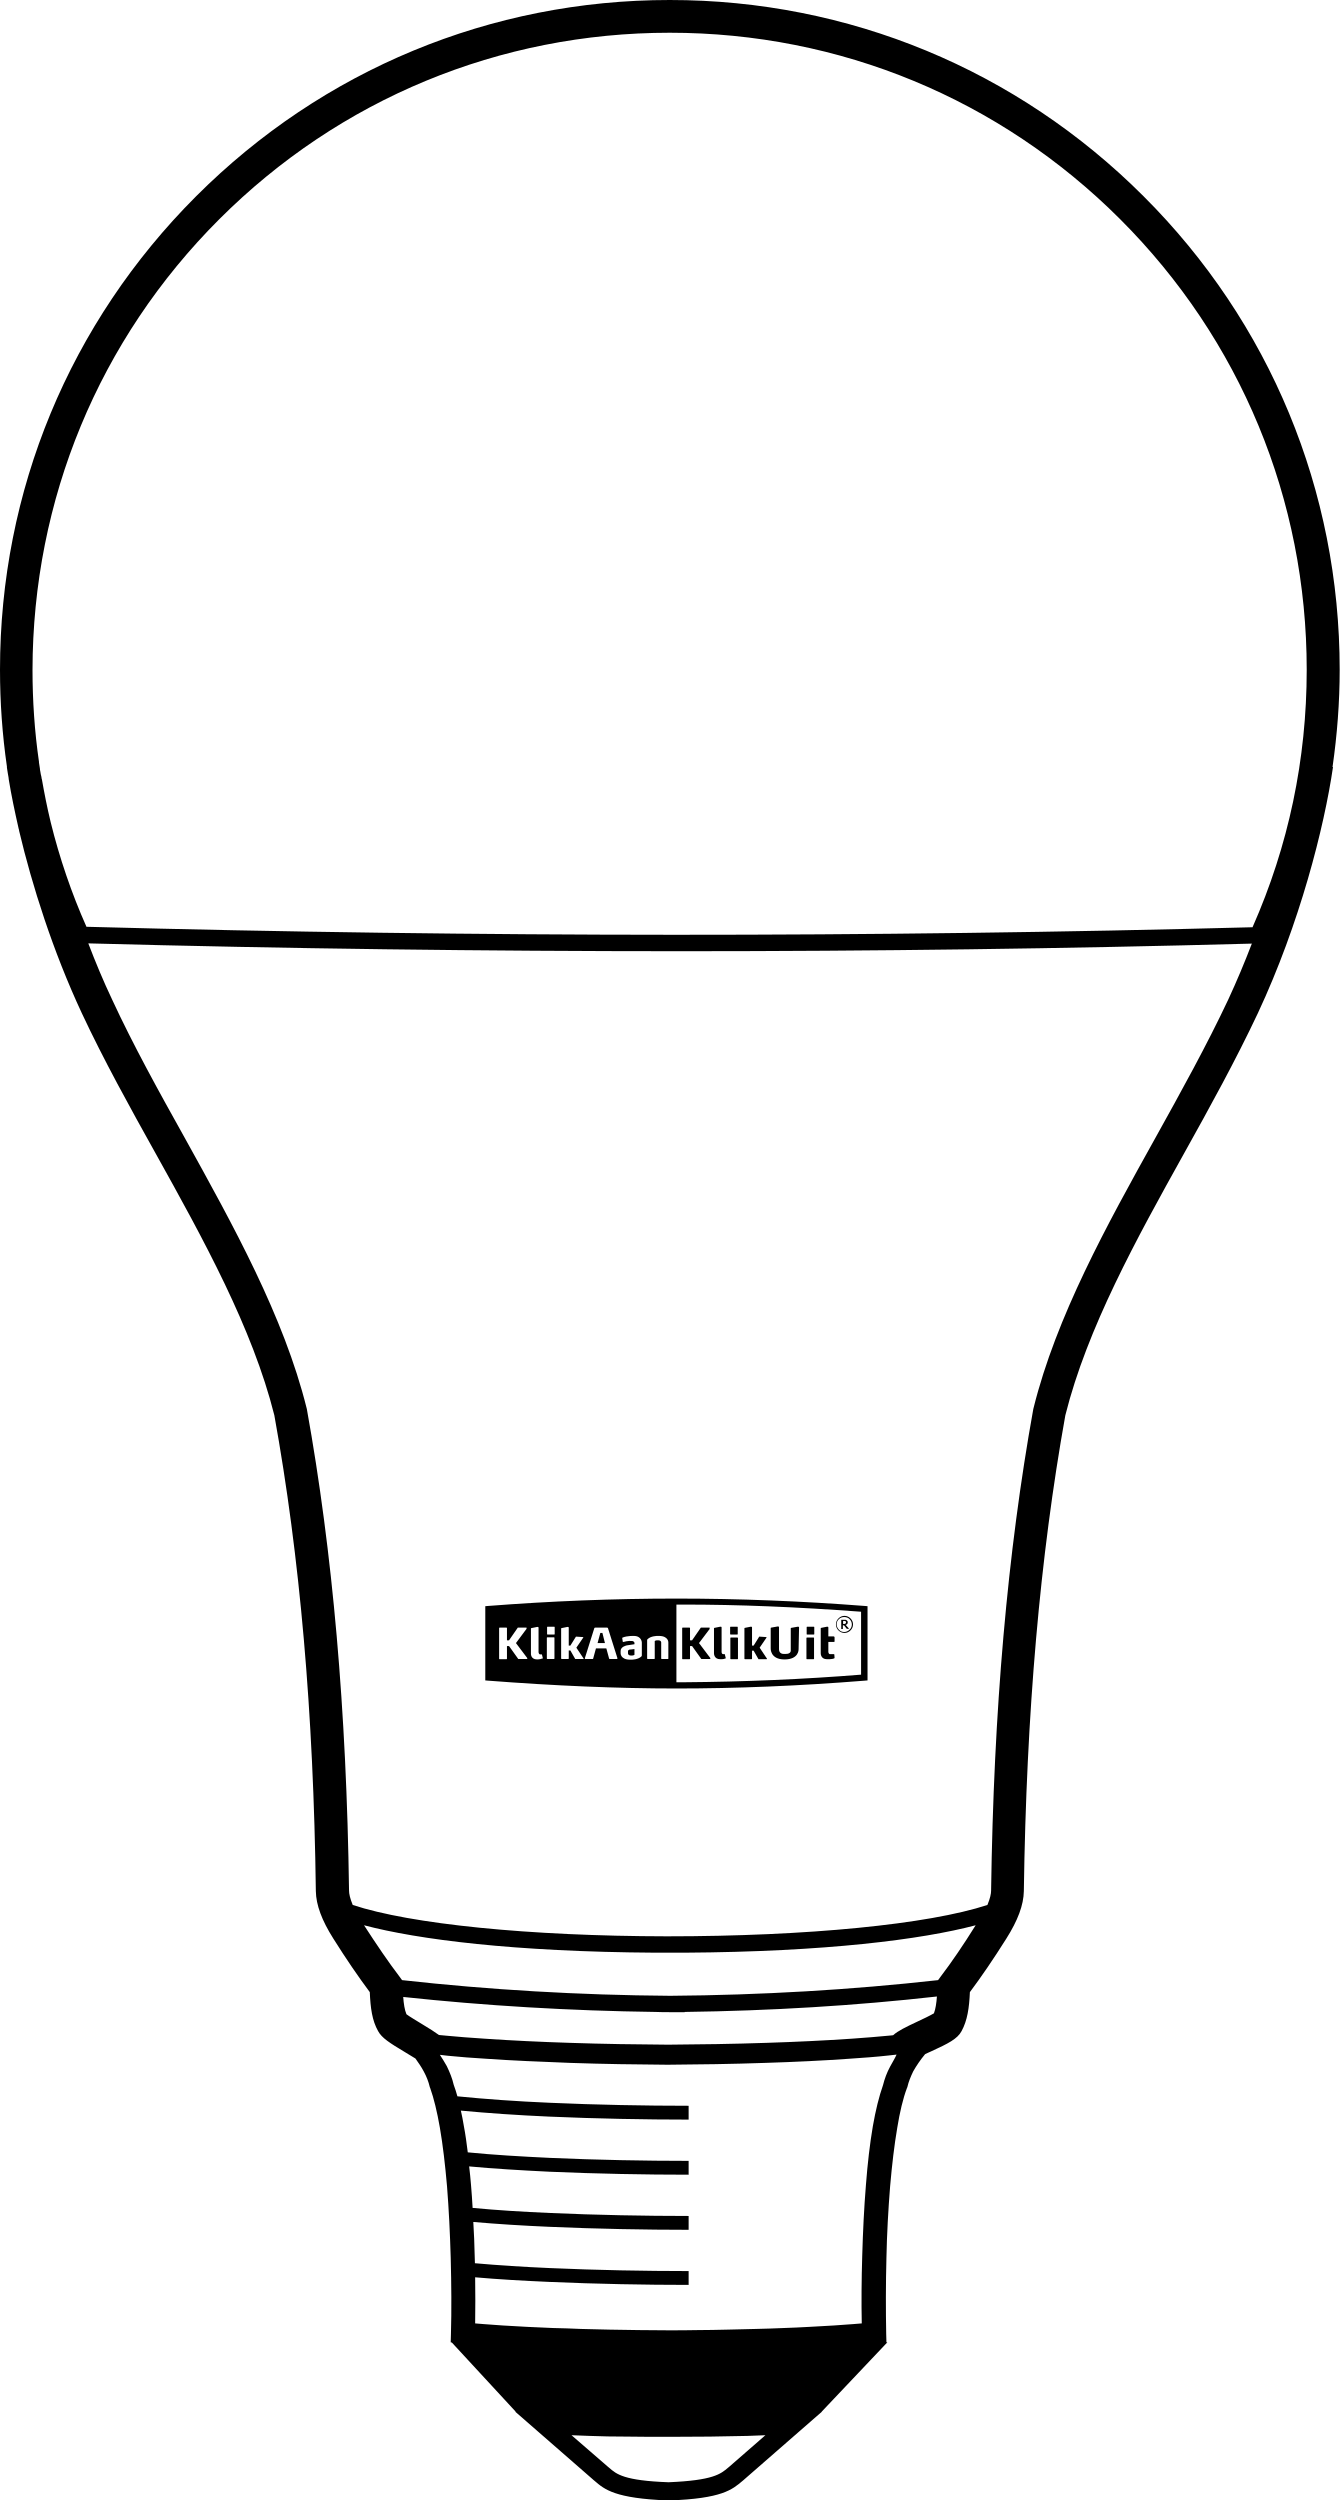
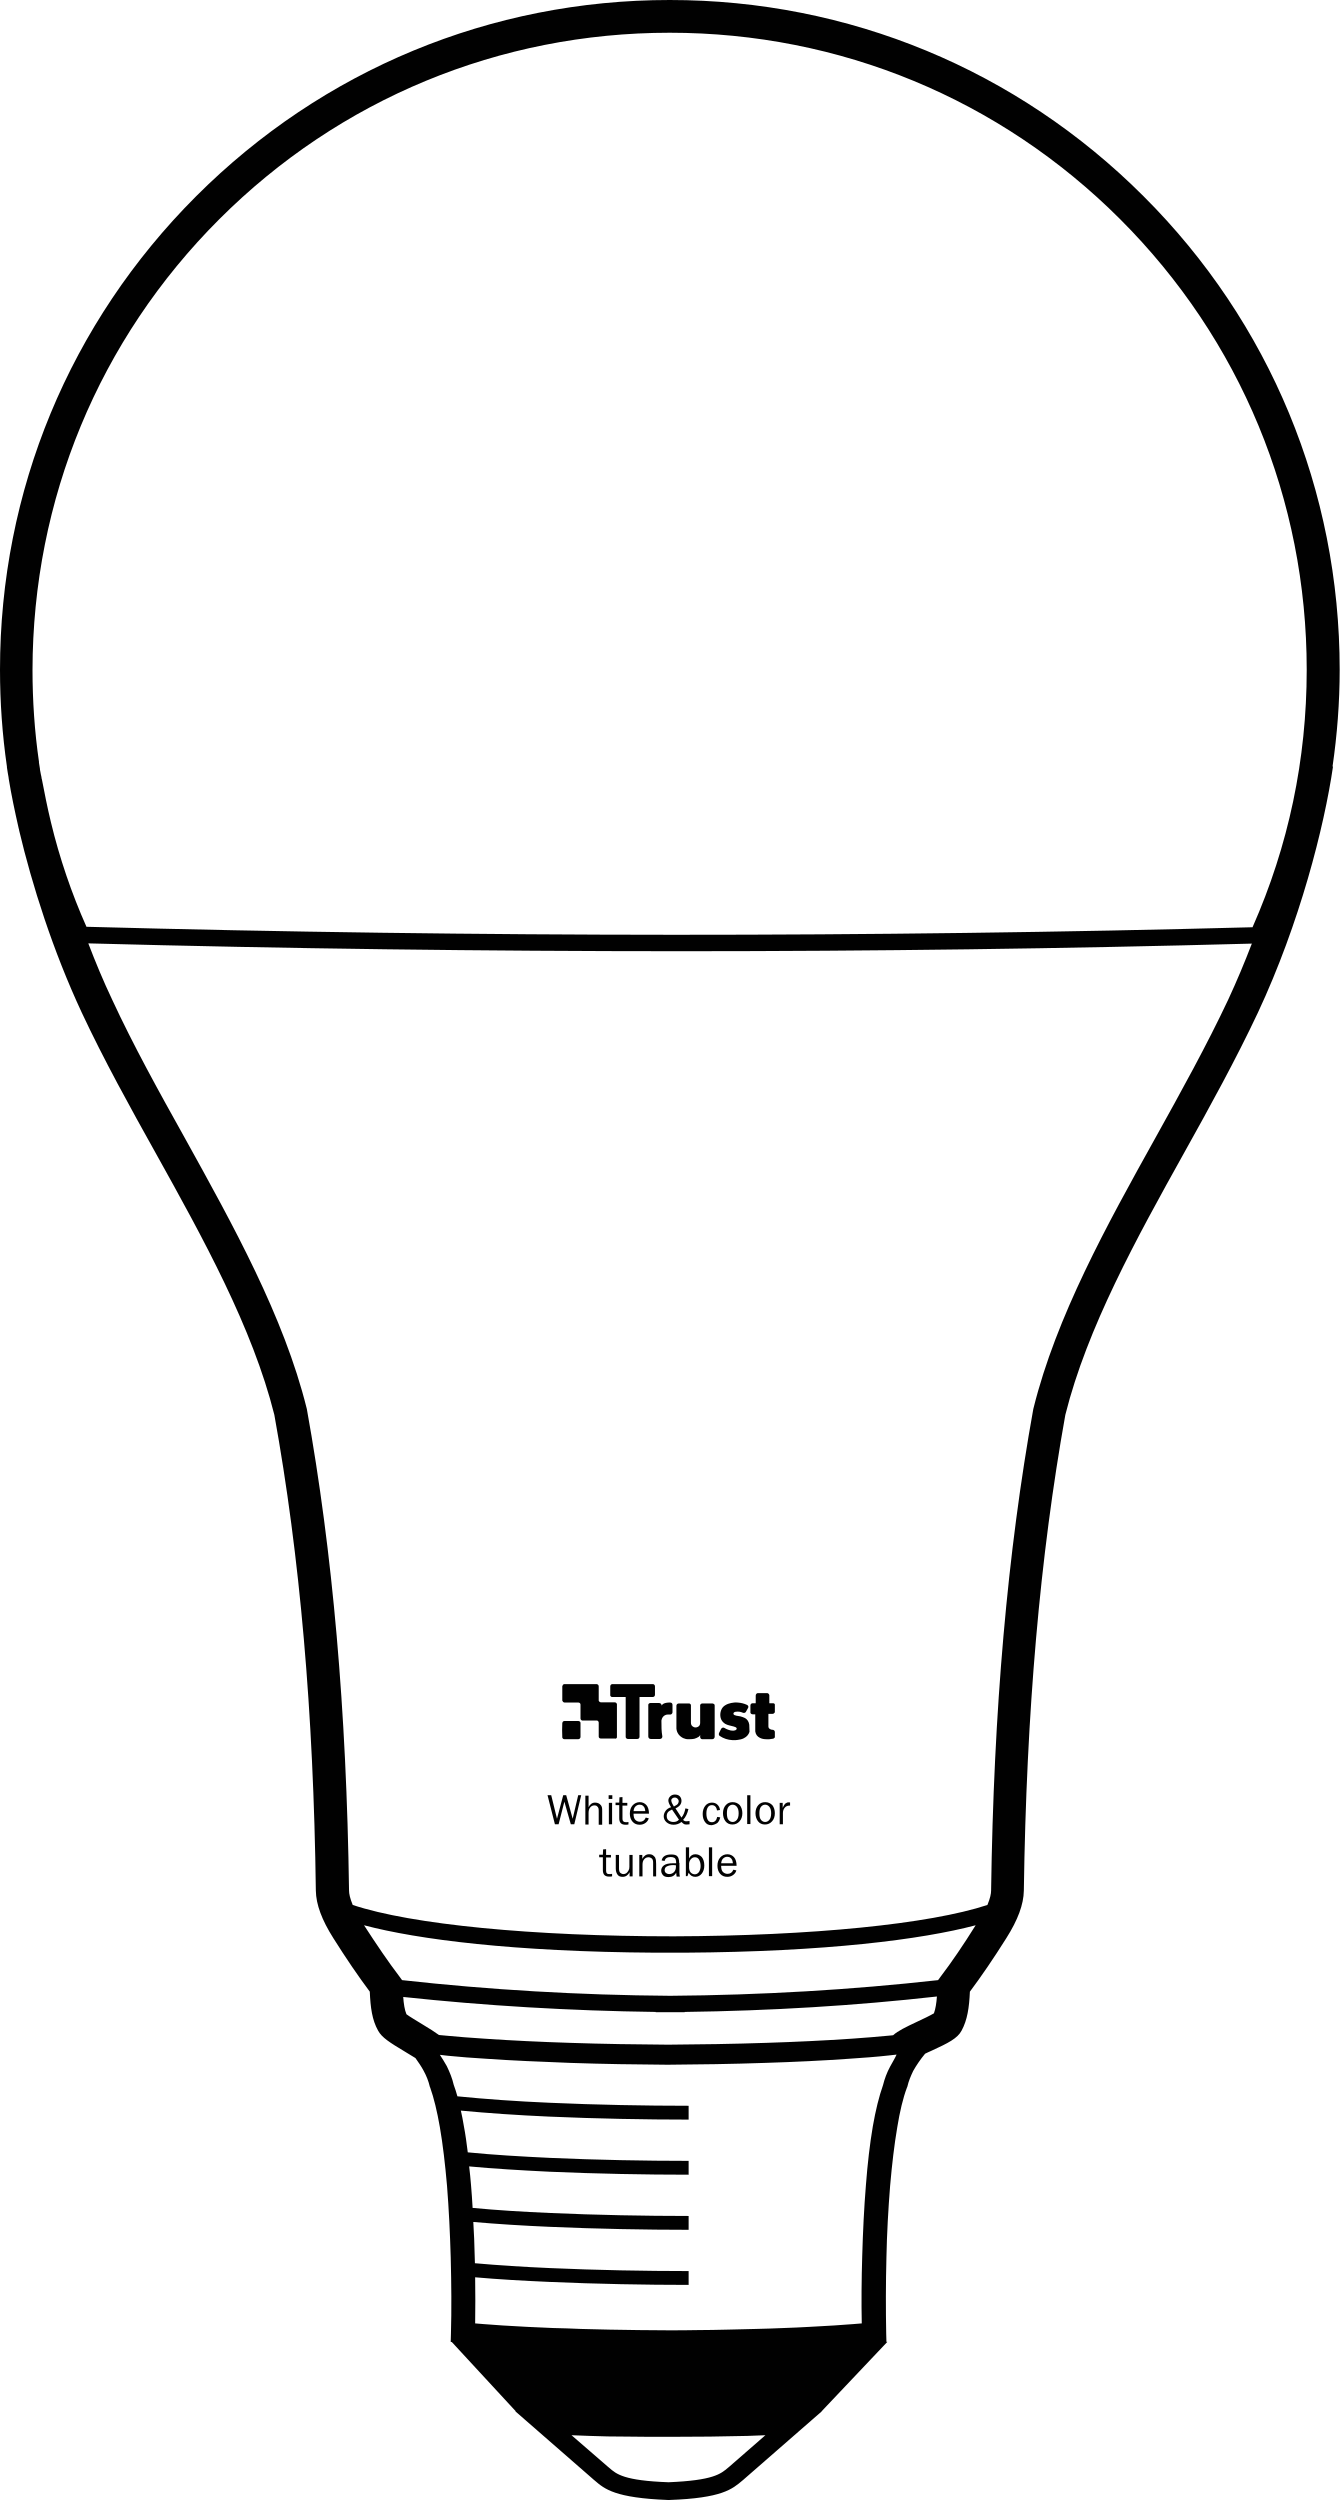
<svg xmlns="http://www.w3.org/2000/svg" version="1.1" id="Layer_1" x="0px" y="0px" viewBox="0 0 581.1 1084.4" style="enable-background:new 0 0 581.1 1084.4;" xml:space="preserve">
+   <style type="text/css">
+ 	.st0{fill:#010101;}
+ </style>
  <g>
-     <polygon points="260.4,708.3 259.2,712.7 262.4,712.7 261.3,708.3  " />
-     <path d="M272.4,716.2v1c0,0,0,0.9,1.3,0.9c0,0,1,0.1,1.5-0.3v-2.5l-1.7,0.2C273.4,715.4,272.4,715.6,272.4,716.2z" />
-     <path d="M293.4,693.4c-27.2,0-54.7,1.1-81.7,3.2l-1.2,0.1v32.2l1.2,0.1c28.5,2.2,56,3.4,81.7,3.4c25.7,0,53.2-1.1,81.7-3.4l1.2-0.1   v-32.2l-1.2-0.1C348,694.5,320.5,693.4,293.4,693.4z M228.7,719.6L228.7,719.6h-3.9l-4-5.6h-0.9v5.5c0,0.1-0.1,0.2-0.2,0.2h-3   c-0.1,0-0.2-0.1-0.2-0.2v-13.3c0-0.1,0.1-0.2,0.2-0.2h3c0.1,0,0.2,0.1,0.2,0.2v5.3h0.9l3.8-5.5h3.8v0.5l-4.6,6.2l4.9,6.5V719.6z    M235.2,719.4c-0.9,0.4-2.2,0.4-2.2,0.4c-2.9,0-2.7-2.6-2.7-2.6v-10.8c0-0.1,0.1-0.2,0.2-0.2l0,0l2.5-0.5h0.2   c0.4,0,0.4,0.2,0.4,0.4v10.6c0,0,0.1,0.9,0.7,0.9h0.5c0.2,0,0.3,0,0.3,0.2l0.4,1.6C235.4,719.3,235.4,719.4,235.2,719.4z    M237.3,705.8c0-0.1,0.1-0.2,0.2-0.2h2.9c0.1,0,0.2,0.1,0.2,0.2v3c0,0.1-0.1,0.2-0.2,0.2h-2.9c-0.1,0-0.2-0.1-0.2-0.2V705.8z    M240.5,719.4c0,0.1-0.1,0.2-0.2,0.2h-2.9c-0.1,0-0.2-0.1-0.2-0.2v-9c0-0.1,0.1-0.2,0.2-0.2h2.9c0.1,0,0.2,0.1,0.2,0.2V719.4z    M253,719.6h-3.5l-2.1-3.7h-0.7v3.5c0,0.1-0.1,0.2-0.2,0.2h-2.9c0,0-0.2-0.1-0.2-0.2V717v-10.6c0-0.1,0.1-0.2,0.2-0.2l0,0l2.5-0.5   h0.2c0.4,0,0.4,0.2,0.4,0.4v7.4v0.3h0.7l2.3-3.7c0,0,0.1-0.2,0.2-0.2l3,0.2c0.2,0,0.1,0.2,0.1,0.2l-3,4.4l3.2,4.8   C253.2,719.6,253,719.6,253,719.6z M267.6,719.6h-3.2c0,0-0.1,0-0.2-0.2L263,715h-4.5l-1.2,4.4c0,0.2-0.2,0.2-0.2,0.2h-3.2   c0,0-0.3,0-0.2-0.4l4.1-13c0.2-0.2,0.2-0.2,0.4-0.2h5.1c0.2,0,0.2,0,0.4,0.2l4.1,13C267.9,719.6,267.6,719.6,267.6,719.6z    M278.4,718L278.4,718c0,0.4-0.2,0.5-0.2,0.5c-1.4,1.4-4.2,1.4-4.2,1.4h-0.7c-4.2,0-4.1-2.8-4.1-2.8v-1c0-1.9,2.7-2.4,2.7-2.4   l3.3-0.5v-0.5c0-0.8-1-0.9-1-0.9c-1.8-0.2-3.7,0.4-3.7,0.4c-0.5,0.1-0.4-0.3-0.4-0.3l-0.2-1.3c0-0.3,0.2-0.3,0.2-0.3   c1.9-0.8,4.8-0.7,4.8-0.7c3.5,0,3.5,2.9,3.5,2.9L278.4,718L278.4,718z M289.8,719.6L289.8,719.6H287c-0.1,0-0.2-0.1-0.2-0.2v-7   c0,0,0-0.9-1.3-0.9c0,0-1-0.1-1.5,0.3v7.1v0.5c0,0.1-0.1,0.2-0.2,0.2h-2.9c-0.1,0-0.2-0.1-0.2-0.2v-1.3v-6.6c0-0.4,0.2-0.5,0.2-0.5   c1.4-1.4,4.2-1.4,4.2-1.4h0.7c4.2,0,4.1,2.8,4.1,2.8v5.9v1.1C289.9,719.6,289.8,719.6,289.8,719.6z M293.4,729.7V696h3.2   c23.5,0,48.7,1,76.9,3.1v27.3c-24.8,2-50.7,3.1-76.9,3.3L293.4,729.7L293.4,729.7z" />
-     <path d="M332.5,710.3c0,0,0-0.1-0.1-0.2l-3-0.2c-0.2,0-0.2,0.2-0.2,0.2l-2.3,3.7h-0.7V706c0-0.2,0-0.4-0.4-0.4h-0.2l-2.5,0.5l0,0   c-0.1,0-0.2,0.1-0.2,0.2V717v2.5c0,0.1,0.2,0.2,0.2,0.2h2.9c0.1,0,0.2-0.1,0.2-0.2V716h0.7l2.1,3.7h3.5c0,0,0.2,0,0.2-0.2l-3.2-4.8   L332.5,710.3z" />
-     <path d="M307.8,706.6V706H304l-3.8,5.5h-0.9v-5.3c0-0.1-0.1-0.2-0.2-0.2h-3c-0.1,0-0.2,0.1-0.2,0.2v13.3c0,0.1,0.1,0.2,0.2,0.2h3   c0.1,0,0.2-0.1,0.2-0.2V714h0.9l4,5.6h3.9v-0.4l-4.9-6.5L307.8,706.6z" />
-     <path d="M316.9,709h2.9c0.1,0,0.2-0.1,0.2-0.2v-3c0-0.1-0.1-0.2-0.2-0.2h-2.9c-0.1,0-0.2,0.1-0.2,0.2v3   C316.8,709,316.9,709,316.9,709z" />
-     <path d="M319.8,710.3H317c-0.1,0-0.2,0.1-0.2,0.2v9c0,0.1,0.1,0.2,0.2,0.2h2.9c0.1,0,0.2-0.1,0.2-0.2v-9   C320,710.3,319.9,710.3,319.8,710.3z" />
-     <path d="M314.2,717.5h-0.5c-0.7,0-0.7-0.9-0.7-0.9V706l0,0c0-0.2,0-0.4-0.4-0.4h-0.2l-2.5,0.5l0,0c-0.1,0-0.2,0.1-0.2,0.2v10.8   c0,0-0.1,2.6,2.7,2.6c0,0,1.3,0.1,2.2-0.3c0.2,0,0.2-0.2,0.2-0.2l-0.4-1.6C314.5,717.5,314.3,717.5,314.2,717.5z" />
-     <path d="M367.5,704.4c0.2-0.2,0.2-0.4,0.2-0.7c0-0.2,0-0.4-0.1-0.5s-0.2-0.3-0.4-0.4c-0.2-0.1-0.3-0.2-0.5-0.2s-0.4,0-0.6,0h-1.2v4   h0.7V705h0.5l1.2,1.5h1l-1.5-1.7C367.2,704.7,367.4,704.6,367.5,704.4z M366.5,704.4c-0.1,0-0.2,0-0.4,0h-0.4v-1.3h0.5   c0.1,0,0.2,0,0.3,0c0.1,0,0.2,0,0.2,0.1c0.1,0.1,0.1,0.1,0.2,0.2c0,0.1,0.1,0.2,0.1,0.3s0,0.2-0.1,0.3c0,0.1-0.1,0.2-0.2,0.2   C366.7,704.3,366.6,704.4,366.5,704.4z" />
-     <path d="M368.9,702c-0.7-0.7-1.6-1.1-2.6-1.1s-1.9,0.4-2.6,1.1c-0.7,0.7-1.1,1.6-1.1,2.6s0.4,1.9,1.1,2.6c0.7,0.7,1.6,1.1,2.6,1.1   s1.9-0.4,2.6-1.1c0.7-0.7,1.1-1.6,1.1-2.6S369.6,702.7,368.9,702z M368.5,706.9c-0.6,0.6-1.4,1-2.3,1s-1.7-0.3-2.3-1   c-0.6-0.6-1-1.4-1-2.3c0-0.9,0.3-1.7,1-2.3c0.6-0.6,1.4-0.9,2.3-0.9s1.7,0.3,2.3,0.9c0.6,0.6,1,1.4,1,2.3S369.2,706.3,368.5,706.9z   " />
-     <path d="M350.1,709h2.9c0.1,0,0.2-0.1,0.2-0.2v-3c0-0.1-0.1-0.2-0.2-0.2h-2.9c-0.1,0-0.2,0.1-0.2,0.2v3   C349.9,709,350,709,350.1,709z" />
-     <path d="M352.9,710.3H350c-0.1,0-0.2,0.1-0.2,0.2v9c0,0.1,0.1,0.2,0.2,0.2h2.9c0.1,0,0.2-0.1,0.2-0.2v-9   C353.1,710.3,353,710.3,352.9,710.3z" />
-     <path d="M361.9,717.7c0-0.2-0.2-0.2-0.3-0.2H360c-0.6,0-0.7-0.9-0.7-0.9v-4.4h2.3c0.2,0,0.4,0,0.4-0.2v-1.8c0-0.2-0.2-0.4-0.4-0.4   h-2.3V706c0-0.2,0-0.4-0.4-0.4h-0.2l-2.5,0.5l0,0c-0.1,0-0.2,0.1-0.2,0.2v10.8c0,0-0.1,2.6,2.7,2.6c0,0,2.3,0.1,3.2-0.4h-0.1   c0.2,0,0.2-0.2,0.2-0.2L361.9,717.7L361.9,717.7z" />
-     <path d="M346.6,706c0-0.2,0-0.4-0.4-0.4H346l-2.8,0.5l0,0c-0.1,0-0.2,0.1-0.2,0.2v9.7c0,0,0.1,1.4-2.1,1.4h-1c0,0-2,0.1-2-2v-9.5   c0-0.2,0-0.4-0.4-0.4h-0.2l-2.8,0.5l0,0c-0.1,0-0.2,0.1-0.2,0.2v8.8c0,0-0.3,4.8,6,4.8s6.1-4.4,6.1-4.4L346.6,706L346.6,706z" />
-     <path d="M581.1,290.5c0-77.6-30.2-150.6-85.1-205.4C441.1,30.2,368.1,0,290.5,0S140,30.2,85.1,85.1S0,212.9,0,290.5   c0,14.1,1,28.2,3,42v0.1l0,0c0,0,0,0,0,0.1v0.2c0,0.2,0.1,0.5,0.1,0.7c0.1,0.6,0.2,1.3,0.3,1.9s0.2,1.1,0.3,1.7   c0,0.3,0.1,0.6,0.1,0.9c1.1,6.8,2.6,13.9,4.3,21.4c0.1,0.3,0.2,0.6,0.2,0.9c5.6,23.6,14.6,52.1,27.2,79.1   c9.5,20.3,20.9,40.9,32,60.8c20.7,37.2,42,75.7,51.5,113.6c11.1,61.4,17,128.9,18,206.4c0.1,6,2.6,12.7,7.6,20.6   c5.6,8.9,10.8,16.5,15.8,23.2c0.3,6.9,1,12.3,3.6,16.9c1.6,3,5.1,5.2,11.6,9.1c1.4,0.8,3.2,1.9,4.6,2.8c1.3,1.8,2.6,3.7,3.6,5.6   c1.2,2.2,2.1,4.5,2.6,6.7l0.1,0.3l0.1,0.2c1.6,4.5,3,10.3,4.2,17.2c1.3,7.5,2.3,16.2,3.1,25.4c0.8,10.1,1.3,20.6,1.6,31   c0.3,11.5,0.4,22.9,0.1,33.1l-0.1,3.6l0.5,0.1l27.7,30h-0.2l9.4,8.2l24.3,21.2l0.1,0.1l0.6,0.5c4.4,3.8,8.9,7.6,31.9,8.5h0.4   c23-0.8,27.4-4.7,31.9-8.5l0.6-0.5l0.1-0.1l24.3-21.2l9.4-8.2h-0.1l28.5-30.1c-0.1,0-0.2,0-0.4,0l-0.1-3.6   c-0.2-10.2-0.2-21.6,0.1-33.1c0.2-10.3,0.8-20.9,1.6-31c0.8-9.2,1.8-17.8,3.1-25.4c1.1-6.8,2.5-12.7,4.2-17.2l0.1-0.2l0.1-0.3   c0.5-2.2,1.4-4.4,2.5-6.7c1.4-2.5,3.2-5.1,5.1-7.4l0.1-0.1c0.9-0.4,1.8-0.9,2.6-1.2c7.4-3.4,11.4-5.4,13.2-8.8   c2.5-4.6,3.3-10,3.6-16.9c5-6.7,10.2-14.3,15.8-23.2c5-7.9,7.5-14.6,7.6-20.6c1.1-77.5,7-145,18-206.4   c9.5-37.9,30.8-76.4,51.5-113.6c11.1-19.9,22.5-40.6,32-60.8c18.2-38.9,28.8-80.7,32.6-106.8H578   C580,318.8,581.1,304.7,581.1,290.5z M95.1,95.1c52.2-52.2,121.6-80.9,195.4-80.9s143.2,28.7,195.4,80.9s80.9,121.6,80.9,195.4   c0,38.9-7.9,76.4-23.5,111.7c-165.1,4.4-335.1,4.4-505.8-0.2C31,387.4,25.8,372.1,22,356.7c-1.6-6.6-2.8-12.8-3.8-18.5   c0-0.1,0-0.2-0.1-0.3c-0.1-0.7-0.2-1.4-0.4-2c-0.1-0.4-0.1-0.8-0.2-1.2c-0.1-0.5-0.2-0.9-0.2-1.4c-0.1-0.9-0.3-1.8-0.4-2.6l0,0   v-0.3c-1.9-13.1-2.8-26.5-2.8-39.8C14.2,216.7,42.9,147.3,95.1,95.1z M284.4,872.7L284.4,872.7c2.1,0.1,4.2,0.1,6.3,0.1   c2.1,0,4.2,0,6.3,0v-0.1c37.2-0.5,73.9-2.7,109.4-6.7c-0.2,2.8-0.6,5.5-1.3,7.3c-1.5,0.9-5,2.6-7.2,3.6c-5.1,2.4-8.4,4-10.5,5.9   c-0.3,0-0.6,0.1-0.9,0.1c-5.3,0.5-11,1-17,1.4c-11.7,0.8-24.3,1.4-36.9,1.8c-14.6,0.5-29.2,0.7-42.8,0.8   c-13.5-0.1-28.3-0.3-42.8-0.8c-12.6-0.4-25.2-1-36.8-1.8c-6-0.4-11.6-0.8-16.6-1.3c-1.1-0.1-2.1-0.2-3.2-0.3   c-1.8-1.3-4.1-2.8-7.3-4.7c-2.1-1.3-5.5-3.3-6.8-4.3c-0.8-1.9-1.2-4.6-1.4-7.5C210.4,870,247.1,872.2,284.4,872.7z M316.4,1069.9   l-0.6,0.5c-3.2,2.7-6.4,5.5-25.8,6.3c-19.4-0.7-22.6-3.5-25.8-6.3l-0.6-0.5l-15.7-13.6c2.4,0.1,5.1,0.2,7.9,0.3   c5,0.2,10.4,0.3,16.3,0.3c5.7,0.1,11.8,0.1,17.9,0.1s12.2-0.1,17.9-0.1c5.8-0.1,11.3-0.2,16.3-0.3c2.8-0.1,5.4-0.2,7.8-0.3   L316.4,1069.9z M386.1,896.4c-1.4,2.6-2.4,5.3-3.1,8.1c-1.7,4.8-3.2,10.9-4.4,17.8c-1.3,7.6-2.3,16.3-3,25.5   c-0.8,9.7-1.3,20.2-1.6,30.7c-0.3,10.1-0.4,20.1-0.2,29.3l-3.7,0.3c-3,0.2-5.7,0.4-8.4,0.6c-3.6,0.2-7.2,0.4-10.6,0.6   c-3.8,0.2-7.5,0.4-11.1,0.5c-4.2,0.2-8.2,0.3-12.1,0.4c-4.2,0.1-8.4,0.2-12.4,0.3c-4.4,0.1-8.7,0.2-12.8,0.2   c-4.4,0.1-8.7,0.1-12.8,0.1c-4.1,0-8.4-0.1-12.8-0.1c-4.1-0.1-8.4-0.1-12.8-0.2c-4.1-0.1-8.2-0.2-12.4-0.3   c-3.9-0.2-7.9-0.3-12.1-0.4c-3.6-0.2-7.3-0.3-11.1-0.5c-3.4-0.2-6.9-0.4-10.6-0.6c-2.6-0.2-5.4-0.4-8.3-0.6l-3.7-0.3   c0.1-6.4,0.1-13.1,0-20c10,0.9,20.9,1.5,32.1,2c20.6,0.9,42,1.3,60.5,1.3v-6c-18.7,0-40-0.4-60.2-1.3c-11.4-0.5-22.4-1.2-32.5-2.1   c0-1.1-0.1-2.2-0.1-3.2c-0.1-4.9-0.3-9.9-0.6-14.7c10.2,0.9,21.4,1.6,32.9,2.1c20.6,0.9,42,1.3,60.5,1.3v-6   c-18.7,0-40-0.4-60.2-1.3c-11.7-0.5-23.1-1.2-33.5-2.2c-0.2-3.4-0.4-6.7-0.7-10c-0.2-2.7-0.5-5.4-0.8-8c10.6,1,22.5,1.7,34.7,2.3   c20.6,0.9,42,1.3,60.5,1.3v-6c-18.7,0-40-0.4-60.2-1.3c-12.5-0.6-24.7-1.3-35.6-2.4c-0.5-4-1-7.8-1.7-11.4   c-0.4-2.4-0.8-4.6-1.3-6.7c11.6,1.1,24.7,2,38.3,2.6c20.6,0.9,42,1.3,60.5,1.3v-6c-18.7,0-40-0.4-60.2-1.3   c-14.3-0.6-28.1-1.6-40.1-2.8c-0.5-1.8-1-3.4-1.6-5c-0.6-2.7-1.7-5.4-3-8.1c-0.9-1.7-2-3.3-3-4.9l3.4,0.4c5.3,0.5,10.9,1,16.6,1.3   c11.2,0.8,23.7,1.3,36.5,1.8c14.3,0.5,28.8,0.7,42.2,0.8h0.1c13.5-0.1,28-0.3,42.3-0.8c12.8-0.4,25.3-1,36.5-1.8   c5.9-0.4,11.6-0.8,16.9-1.4l3.6-0.4C388.1,893,387,894.7,386.1,896.4z M408,857.4l-1.1,1.5c-37.6,4.2-76.6,6.5-116.2,6.8   c-39.6-0.3-78.6-2.6-116.3-6.8l-1.1-1.5c-4.8-6.3-9.9-13.8-15.4-22.3c23.4,6.2,65,11.5,126.4,11.9l0,0c2.1,0,4.1,0,6.2,0h0.1h0.1   c2,0,4.1,0,6.2,0l0,0c61.3-0.4,102.9-5.7,126.3-11.9C417.9,843.6,412.8,851.1,408,857.4z M501.2,493.5   c-21.2,38.1-43,77.5-52.9,117.3l-0.1,0.4C437,673.4,431,741.8,429.9,820.1c0,1.3-0.4,3.3-1.6,6.2c-25.6,8.4-78.1,13.6-139.1,13.6   c-59.8-0.1-111.1-5.3-136.2-13.6c-1.2-2.9-1.6-4.9-1.6-6.2c-1.1-78.4-7.1-146.7-18.3-208.9l-0.1-0.4   c-9.9-39.8-31.8-79.2-52.9-117.3c-11-19.7-22.3-40.1-31.5-60c-3.8-8-7.2-16.2-10.3-24.3c86.1,2.3,172.1,3.4,257.4,3.4   c83.3,0,165.9-1.1,247.3-3.3c-3.1,8.1-6.5,16.2-10.2,24.2C523.5,453.3,512.2,473.7,501.2,493.5z" />
+     <path class="st0" d="M581.1,290.5c0-77.6-30.2-150.6-85.1-205.4C441.1,30.2,368.1,0,290.5,0S140,30.2,85.1,85.1   C30.2,140,0,212.9,0,290.5c0,14.1,1,28.2,3,42l0,0.1h0c0,0,0,0,0,0l0,0.2c0,0.2,0.1,0.5,0.1,0.7c0.1,0.6,0.2,1.2,0.3,1.9   c0.1,0.6,0.2,1.1,0.3,1.7c0,0.3,0.1,0.6,0.1,0.8c1.1,6.8,2.6,13.9,4.3,21.4c0.1,0.3,0.2,0.6,0.2,0.9c5.6,23.6,14.6,52.1,27.2,79.1   c9.5,20.3,20.9,40.9,32,60.8c20.7,37.2,42,75.7,51.5,113.6c11.1,61.4,17,128.9,18,206.4c0.1,6,2.6,12.7,7.6,20.6   c5.6,8.9,10.8,16.5,15.8,23.2c0.3,6.9,1,12.3,3.6,16.9c1.6,3,5.1,5.2,11.6,9.1c1.4,0.8,3.2,1.9,4.6,2.8c1.3,1.8,2.6,3.7,3.6,5.6   c1.2,2.2,2.1,4.5,2.6,6.7l0.1,0.3l0.1,0.2c1.6,4.5,3,10.3,4.2,17.2c1.3,7.5,2.3,16.2,3.1,25.4c0.8,10.1,1.3,20.6,1.6,31   c0.3,11.5,0.4,22.9,0.1,33.1l-0.1,3.6l0.5,0.1l27.7,30h-0.2l9.4,8.2l24.3,21.2l0.1,0.1l0.6,0.5c4.4,3.8,8.9,7.6,31.9,8.5h0.4   c23-0.8,27.4-4.7,31.9-8.5l0.6-0.5l0.1-0.1l24.3-21.2l9.4-8.2h-0.1l28.5-30.1c-0.1,0-0.2,0-0.4,0l-0.1-3.6   c-0.2-10.2-0.2-21.6,0.1-33.1c0.2-10.3,0.8-20.9,1.6-31c0.8-9.2,1.8-17.8,3.1-25.4c1.1-6.8,2.5-12.7,4.2-17.2l0.1-0.2l0.1-0.3   c0.5-2.2,1.4-4.4,2.5-6.7c1.4-2.5,3.2-5.1,5.1-7.4c0,0,0.1-0.1,0.1-0.1c0.9-0.4,1.8-0.9,2.6-1.2c7.4-3.4,11.4-5.4,13.2-8.8   c2.5-4.6,3.3-10,3.6-16.9c5-6.7,10.2-14.3,15.8-23.2c5-7.9,7.5-14.6,7.6-20.6c1.1-77.5,7-145,18-206.4   c9.5-37.9,30.8-76.4,51.5-113.6c11.1-19.9,22.5-40.6,32-60.8c18.2-38.9,28.8-80.7,32.6-106.8l-0.2,0   C580,318.8,581.1,304.7,581.1,290.5z M95.1,95.1c52.2-52.2,121.6-80.9,195.4-80.9c73.8,0,143.2,28.7,195.4,80.9   c52.2,52.2,80.9,121.6,80.9,195.4c0,38.9-7.9,76.4-23.5,111.7c-165.1,4.4-335.1,4.4-505.8-0.2c-6.5-14.6-11.7-29.9-15.4-45.3   c-1.6-6.6-2.8-12.8-3.9-18.5c0-0.1,0-0.2-0.1-0.3c-0.1-0.7-0.2-1.4-0.4-2.1c-0.1-0.4-0.1-0.8-0.2-1.1c-0.1-0.5-0.2-0.9-0.2-1.4   c-0.1-0.9-0.3-1.7-0.4-2.5c0,0,0-0.1,0-0.1l0-0.3c-1.9-13.1-2.8-26.5-2.8-39.8C14.2,216.7,42.9,147.3,95.1,95.1z M284.4,872.7   l0,0.1c2.1,0,4.2,0,6.3,0c2.1,0,4.2,0,6.3,0l0-0.1c37.2-0.5,73.9-2.7,109.4-6.7c-0.2,2.8-0.6,5.4-1.3,7.3c-1.5,0.9-5,2.6-7.2,3.6   c-5.1,2.4-8.4,4-10.5,5.9c-0.3,0-0.6,0.1-0.9,0.1c-5.3,0.5-11,1-17,1.4c-11.7,0.8-24.3,1.4-36.9,1.8c-14.6,0.5-29.2,0.7-42.8,0.8   c-13.5-0.1-28.3-0.3-42.8-0.8c-12.6-0.4-25.2-1-36.8-1.8c-6-0.4-11.6-0.8-16.6-1.3c-1.1-0.1-2.1-0.2-3.2-0.3   c-1.8-1.3-4.1-2.8-7.3-4.7c-2.1-1.3-5.5-3.3-6.8-4.3c-0.8-1.9-1.2-4.6-1.4-7.5C210.4,870,247.1,872.2,284.4,872.7z M316.4,1069.9   l-0.6,0.5c-3.2,2.7-6.4,5.5-25.8,6.3c-19.4-0.7-22.6-3.5-25.8-6.3l-0.6-0.5l-15.7-13.6c2.4,0.1,5.1,0.2,7.9,0.3   c5,0.2,10.4,0.3,16.3,0.3c5.7,0.1,11.8,0.1,17.9,0.1s12.2-0.1,17.9-0.1c5.8-0.1,11.3-0.2,16.3-0.3c2.8-0.1,5.4-0.2,7.8-0.3   L316.4,1069.9z M386.1,896.4c-1.4,2.6-2.4,5.3-3.1,8.1c-1.7,4.8-3.2,10.9-4.4,17.8c-1.3,7.6-2.3,16.3-3,25.5   c-0.8,9.7-1.3,20.2-1.6,30.7c-0.3,10.1-0.4,20.1-0.2,29.3l-3.7,0.3c-3,0.2-5.7,0.4-8.4,0.6c-3.6,0.2-7.2,0.4-10.6,0.6   c-3.8,0.2-7.5,0.4-11.1,0.5c-4.2,0.2-8.2,0.3-12.1,0.4c-4.2,0.1-8.4,0.2-12.4,0.3c-4.4,0.1-8.7,0.2-12.8,0.2   c-4.4,0.1-8.7,0.1-12.8,0.1s-8.4-0.1-12.8-0.1c-4.1-0.1-8.4-0.1-12.8-0.2c-4.1-0.1-8.2-0.2-12.4-0.3c-3.9-0.2-7.9-0.3-12.1-0.4   c-3.6-0.2-7.3-0.3-11.1-0.5c-3.4-0.2-6.9-0.4-10.6-0.6c-2.6-0.2-5.4-0.4-8.3-0.6l-3.7-0.3c0.1-6.4,0.1-13.1,0-20   c10,0.9,20.9,1.5,32.1,2c20.6,0.9,42,1.3,60.5,1.3v-6c-18.7,0-40-0.4-60.2-1.3c-11.4-0.5-22.4-1.2-32.5-2.1c0-1.1-0.1-2.2-0.1-3.2   c-0.1-4.9-0.3-9.9-0.6-14.7c10.2,0.9,21.4,1.6,32.9,2.1c20.6,0.9,42,1.3,60.5,1.3v-6c-18.7,0-40-0.4-60.2-1.3   c-11.7-0.5-23.1-1.2-33.5-2.2c-0.2-3.4-0.4-6.7-0.7-10c-0.2-2.7-0.5-5.4-0.8-8c10.6,1,22.5,1.7,34.7,2.3c20.6,0.9,42,1.3,60.5,1.3   v-6c-18.7,0-40-0.4-60.2-1.3c-12.5-0.6-24.7-1.3-35.6-2.4c-0.5-4-1-7.8-1.7-11.4c-0.4-2.4-0.8-4.6-1.3-6.7   c11.6,1.1,24.7,2,38.3,2.6c20.6,0.9,42,1.3,60.5,1.3v-6c-18.7,0-40-0.4-60.2-1.3c-14.3-0.6-28.1-1.6-40.1-2.8c-0.5-1.8-1-3.4-1.6-5   c-0.6-2.7-1.7-5.4-3-8.1c-0.9-1.7-2-3.3-3-4.9l3.4,0.4c5.3,0.5,10.9,1,16.6,1.3c11.2,0.8,23.7,1.3,36.5,1.8   c14.3,0.5,28.8,0.7,42.2,0.8h0.1c13.5-0.1,28-0.3,42.3-0.8c12.8-0.4,25.3-1,36.5-1.8c5.9-0.4,11.6-0.8,16.9-1.4l3.6-0.4   C388.1,893,387,894.7,386.1,896.4z M408,857.4l-1.1,1.5c-37.6,4.2-76.6,6.5-116.2,6.8c-39.6-0.3-78.6-2.6-116.3-6.8l-1.1-1.5   c-4.8-6.3-9.9-13.8-15.4-22.3c23.4,6.2,65,11.5,126.4,11.9v0c2.1,0,4.2,0,6.2,0c0,0,0.1,0,0.1,0s0.1,0,0.1,0c2,0,4.1,0,6.2,0v0   c61.3-0.4,102.9-5.7,126.3-11.9C417.9,843.6,412.8,851.1,408,857.4z M501.2,493.5c-21.2,38.1-43,77.5-52.9,117.3l-0.1,0.4   c-11.2,62.2-17.2,130.6-18.3,208.9c0,1.3-0.4,3.3-1.6,6.2c-25.1,8.3-76.4,13.4-136.1,13.6c-61.1,0-113.7-5.1-139.2-13.6   c-1.2-2.9-1.6-4.9-1.6-6.2c-1.1-78.4-7.1-146.7-18.3-208.9l-0.1-0.4c-9.9-39.8-31.8-79.2-52.9-117.3c-11-19.7-22.3-40.1-31.5-60   c-3.8-8-7.2-16.2-10.3-24.3c86.1,2.3,172.1,3.4,257.4,3.4c83.3,0,165.9-1.1,247.3-3.3c-3.1,8.1-6.5,16.2-10.2,24.2   C523.5,453.3,512.2,473.7,501.2,493.5z" />
+     <path class="st0" d="M267.6,753.6c0-0.1,0-0.3,0-0.4c0-1.4,0-2.9,0-4.3c0-3.1,0-6.2,0-9.3c0-0.1,0-0.3,0-0.4   c-0.1-0.5-0.5-0.8-1-0.8c-0.9,0-1.8,0-2.7,0c-1.1,0-2.1,0-3.2,0c-0.5,0-0.8-0.3-1-0.7c0-0.1,0-0.3,0-0.4c0-1.9,0-3.8,0-5.7   c0-0.6-0.2-0.9-0.8-1.1c0,0,0,0,0,0c-4.7,0-9.5,0-14.2,0c-0.1,0-0.1,0-0.2,0.1c-0.3,0.1-0.4,0.3-0.5,0.6c0,0.1-0.1,0.2-0.1,0.2   c0,2.1,0,4.2,0,6.3c0,0,0.1,0,0.1,0.1c0.2,0.5,0.5,0.7,1.1,0.7c1,0,1.9,0,2.9,0c0.9,0,1.9,0,2.8,0c0.2,0,0.4,0,0.5,0.1   c0.4,0.2,0.5,0.5,0.5,0.9c0,1.9,0,3.8,0,5.7c0,0.1,0,0.2,0,0.2c0,0.4,0.3,0.8,0.7,0.9c0.1,0,0.3,0,0.4,0c1.9,0,3.8,0,5.7,0   c0.1,0,0.3,0,0.4,0c0.4,0.1,0.7,0.5,0.7,0.9c0,0.7,0,1.4,0,2.1c0,1.3,0,2.6,0,3.9c0,0.4,0.2,0.7,0.5,0.8c0.2,0.1,0.3,0.1,0.5,0.1   c1.9,0,3.9,0,5.8,0c0,0,0.1,0,0.1,0C267.1,754.3,267.5,754,267.6,753.6z" />
+     <path class="st0" d="M265,735.9c0.2,0.2,0.4,0.2,0.7,0.2c1.8,0,3.6,0,5.5,0c0.3,0,0.2,0,0.2,0.2c0,1.6,0,3.2,0,4.8c0,4,0,8,0,12   c0,0.1,0,0.3,0,0.4c0.1,0.5,0.5,0.8,1,0.8c0.6,0,1.1,0,1.7,0c0.8,0,1.5,0,2.3,0c0.6,0,1-0.4,1-1c0-0.1,0-0.2,0-0.3   c0-5.6,0-11.1,0-16.7c0-0.3,0-0.2,0.2-0.2c1.8,0,3.6,0,5.5,0c0.6,0,1-0.4,1-1c0-1.2,0-2.4,0-3.6c0-0.5-0.3-0.9-0.8-1c0,0,0,0,0,0   c-5.9,0-11.9,0-17.8,0c0,0,0,0,0,0c-0.5,0.1-0.8,0.5-0.8,1c0,0.6,0,1.2,0,1.8c0,0.6,0,1.2,0,1.8C264.6,735.4,264.8,735.7,265,735.9   z" />
+     <path class="st0" d="M325,748.1c-0.2-1.3-0.8-2.3-1.9-2.9c-0.6-0.3-1.2-0.5-1.9-0.7c-0.6-0.1-1.2-0.2-1.8-0.3   c-0.3-0.1-0.6-0.2-0.9-0.3c-0.5-0.3-0.5-0.9,0-1.2c0.2-0.1,0.4-0.2,0.6-0.2c0.6-0.1,1.2-0.1,1.8,0c0.4,0.1,0.9,0.2,1.3,0.4   c0.5,0.2,1,0.1,1.3-0.3c0.3-0.6,0.7-1.2,1-1.8c0.3-0.5,0-1.1-0.5-1.3c-1.3-0.6-2.6-0.9-4-1c-1-0.1-2,0-2.9,0.2   c-0.8,0.2-1.6,0.4-2.4,0.9c-0.9,0.5-1.5,1.2-1.9,2.2c-0.4,1.1-0.5,2.2-0.2,3.4c0.3,1.1,1,1.9,1.9,2.5c0.6,0.3,1.2,0.6,1.8,0.7   c0.7,0.2,1.3,0.3,2,0.5c0.3,0.1,0.5,0.2,0.8,0.3c0.2,0.1,0.3,0.2,0.4,0.4c0.1,0.2,0.1,0.4-0.1,0.6c-0.1,0.1-0.3,0.2-0.4,0.3   c-0.3,0.1-0.7,0.2-1,0.2c-0.7,0-1.4-0.1-2.1-0.4c-0.6-0.2-1.2-0.5-1.7-0.8c-0.5-0.3-1.1-0.1-1.4,0.4c-0.3,0.6-0.6,1.2-0.9,1.8   c-0.2,0.5-0.1,1,0.3,1.3c1.7,1.1,3.5,1.7,5.5,1.8c0.4,0,0.8,0,1.3,0c0,0,0,0,0.1,0c0.3,0,0.6-0.1,0.9-0.1c0.9-0.1,1.8-0.3,2.6-0.7   c1.2-0.6,2.1-1.5,2.5-2.8C325,749.9,325.1,749,325,748.1z" />
+     <path class="st0" d="M335.3,738.8c-0.4,0-0.9,0-1.3,0c-0.1,0-0.1,0-0.2,0c-0.1,0-0.1,0-0.1-0.1c0-0.1,0-0.1,0-0.2c0-1,0-2,0-3   c0-0.1,0-0.2,0-0.2c-0.1-0.5-0.5-0.9-1-0.9c-0.2,0-0.4,0-0.7,0c-1.1,0-2.2,0-3.2,0c-0.3,0-0.5,0.1-0.7,0.3   c-0.2,0.2-0.3,0.5-0.3,0.8c0,1,0,2.1,0,3.1c0,0.3,0,0.2-0.3,0.2c-0.3,0-0.6,0-1,0c-0.6,0-1,0.4-1,1c0,0.9,0,1.9,0,2.8   c0,0.1,0,0.2,0,0.3c0.1,0.4,0.5,0.7,1,0.7c0.3,0,0.6,0,0.9,0c0.3,0,0.2,0,0.2,0.2c0,2.2,0,4.3,0,6.5c0,0.2,0,0.4,0,0.7   c0.2,1.3,0.8,2.2,2,2.8c0.8,0.4,1.7,0.6,2.6,0.6c1,0.1,2,0,3-0.2c0.2,0,0.4-0.1,0.5-0.2c0.3-0.2,0.5-0.4,0.4-0.8c0-0.6,0-1.3,0-1.9   c0-0.4-0.2-0.7-0.6-0.9c-0.2-0.1-0.4-0.1-0.6-0.1c-0.2,0-0.5-0.1-0.7-0.2c-0.5-0.2-0.9-0.6-0.9-1.2c0-1.8,0-3.5,0-5.3   c0-0.2,0-0.2,0.2-0.2c0.1,0,0.1,0,0.2,0c0.5,0,1,0,1.4,0c0.4,0,0.6-0.2,0.9-0.5c0-0.1,0-0.2,0.1-0.2c0-1.1,0-2.2,0-3.4   c-0.1-0.1-0.1-0.2-0.2-0.3C335.9,738.9,335.6,738.8,335.3,738.8z" />
+     <path class="st0" d="M243.9,753.7c0.2,0.5,0.5,0.7,1,0.7c1.3,0,2.7,0,4,0c0.6,0,1.3,0,1.9,0c0.6,0,1-0.5,1-1c0-2,0-3.9,0-5.9   c0-0.1,0-0.2,0-0.3c-0.1-0.4-0.5-0.7-1-0.7c-2,0-3.9,0-5.9,0c-0.4,0-0.8,0.2-0.9,0.6c0,0.1,0,0.1-0.1,0.2   C243.8,749.3,243.8,751.5,243.9,753.7C243.9,753.6,243.9,753.6,243.9,753.7z" />
+     <path class="st0" d="M293.4,749.8c0.2,1.9,1.2,3.2,2.9,4.1c0.7,0.3,1.4,0.5,2.1,0.5c0.9,0,1.9,0,2.8-0.2c0.6-0.2,1.2-0.4,1.8-0.8   c0.3-0.2,0.6-0.5,0.7-0.9c0,0.3,0,0.6,0,0.9c0,0.5,0.3,0.9,0.8,1c0.1,0,0.2,0,0.3,0c1.4,0,2.8,0,4.1,0c0.6,0,1.1-0.4,1.1-1.1   c0-1.2,0-2.3,0-3.5c0-3.3,0-6.6,0-9.8c0-0.1,0-0.2,0-0.2c0-0.4-0.2-0.7-0.6-0.8c-0.2-0.1-0.3-0.1-0.5-0.1c-1.4,0-2.8,0-4.1,0   c-0.1,0-0.1,0-0.2,0c-0.4,0-0.8,0.3-0.9,0.7c0,0.1,0,0.3,0,0.4c0,2.3,0,4.7,0,7c0,0.1,0,0.3,0,0.4c0,0.8-0.4,1.4-1.1,1.7   c-0.7,0.3-1.4,0.3-2.1-0.2c-0.6-0.4-0.8-1-0.8-1.7c0-2.4,0-4.8,0-7.2c0-0.1,0-0.2,0-0.3c0-0.4-0.3-0.7-0.7-0.8c-0.1,0-0.3,0-0.4,0   c-0.6,0-1.3,0-1.9,0c-0.8,0-1.5,0-2.3,0c-0.6,0-1,0.5-1,1c0,3.1,0,6.2,0,9.3C293.4,749.4,293.4,749.6,293.4,749.8z" />
+     <path class="st0" d="M286.9,746.5c0-0.2,0-0.4,0.1-0.6c0.3-1.3,1.4-2.2,2.7-2.2c0.3,0,0.7,0,1,0c0.4,0,0.7-0.2,0.9-0.6   c0.1-0.2,0.1-0.3,0.1-0.5c0-1,0-2,0-3c0,0,0,0,0-0.1c0-0.6-0.4-1-1-1c-0.2,0-0.4,0-0.6,0c-0.5,0-1,0.1-1.5,0.2   c-0.7,0.2-1.3,0.5-1.6,1.1c0-0.6-0.5-1.1-1.1-1.1c-0.7,0-1.3,0-2,0c-0.6,0-1.2,0-1.8,0c-0.4,0-0.8,0.3-0.9,0.7c0,0.1,0,0.3,0,0.4   c0,2.8,0,5.6,0,8.3c0,1.7,0,3.4,0,5.1c0,0.7,0.5,1.1,1.1,1.1c0.6,0,1.3,0,1.9,0c0.7,0,1.3,0,2,0c0.3,0,0.6-0.1,0.8-0.3   c0.2-0.2,0.3-0.5,0.3-0.8C286.9,751,286.9,748.8,286.9,746.5z" />
+     <polygon class="st0" points="248.4,788.9 245.6,778.7 244.3,778.7 241.6,788.9 239.1,778.7 237.5,778.7 240.7,791.3 242.3,791.3    244.8,781.5 247.6,791.3 249.1,791.3 252.1,778.7 250.8,778.7  " />
+     <path class="st0" d="M261.2,791.3v-5.6c0-0.8,0-1.4-0.1-1.7c-0.1-0.3-0.2-0.7-0.5-1c-0.2-0.3-0.6-0.6-1-0.8   c-0.4-0.2-0.9-0.3-1.5-0.3c-1.2,0-2.2,0.7-2.8,2v-5h-1.4v12.5h1.4v-5c0-1,0.2-1.8,0.7-2.4c0.5-0.6,1.1-0.9,1.9-0.9   c0.4,0,0.8,0.1,1.1,0.4s0.5,0.5,0.6,0.9c0.1,0.3,0.1,0.8,0.1,1.5v5.6H261.2z" />
+     <rect x="264" y="778.7" class="st0" width="1.6" height="1.6" />
+     <rect x="264.1" y="782" class="st0" width="1.4" height="9.3" />
+     <path class="st0" d="M268.6,788.7c0,1.9,0.9,2.8,2.7,2.8c0.4,0,0.8,0,1.3-0.1v-1.1c-0.4,0.1-0.8,0.1-1.1,0.1c-1,0-1.5-0.5-1.5-1.4   v-5.8h2.1V782H270v-2.5l-1.3,0.1l-0.1,2.3H267v1.1h1.6V788.7z" />
+     <path class="st0" d="M280.4,783c-0.7-0.8-1.7-1.3-2.9-1.3c-1.2,0-2.3,0.5-3.1,1.4c-0.8,0.9-1.2,2.1-1.2,3.6c0,1.4,0.4,2.6,1.2,3.5   s1.8,1.3,3.1,1.3c1,0,1.8-0.3,2.5-0.8c0.7-0.5,1.2-1.2,1.4-2l-1.3-0.3c-0.5,1.2-1.3,1.8-2.5,1.8c-0.7,0-1.3-0.2-1.9-0.7   c-0.6-0.5-0.9-1.4-0.9-2.8h6.7C281.5,785.1,281.1,783.8,280.4,783z M274.8,785.7c0.1-0.9,0.3-1.6,0.8-2.1c0.5-0.5,1.1-0.8,1.8-0.8   c0.5,0,1,0.1,1.4,0.4c0.4,0.3,0.6,0.6,0.8,1c0.2,0.4,0.2,0.9,0.3,1.4H274.8z" />
+     <path class="st0" d="M298.8,789.9c-0.6,0.1-1,0.1-1.2,0.1c-0.5,0-0.9-0.2-1.3-0.6c1.2-1.3,1.9-2.9,2.3-4.7l-1.3-0.3   c-0.3,1.6-0.8,2.9-1.7,4l-2.6-4c1.8-0.8,2.6-1.9,2.6-3.3c0-0.8-0.3-1.5-0.8-2c-0.5-0.5-1.3-0.7-2.1-0.7c-0.8,0-1.5,0.3-2,0.8   c-0.5,0.5-0.8,1.1-0.8,1.8c0,0.7,0.4,1.7,1.2,2.9c-1.1,0.3-1.9,0.9-2.4,1.6s-0.8,1.5-0.8,2.3c0,1,0.4,1.9,1.2,2.6   c0.8,0.7,1.8,1.1,3.1,1.1c1.2,0,2.4-0.4,3.4-1.2c0.6,0.6,1,0.9,1.3,1s0.6,0.1,0.8,0.1c0.3,0,0.8,0,1.4-0.1V789.9z M291.6,780.1   c0.3-0.3,0.7-0.4,1.1-0.4c0.5,0,0.9,0.2,1.2,0.5c0.3,0.3,0.5,0.7,0.5,1.1c0,0.3-0.1,0.6-0.3,1s-0.8,0.8-1.8,1.3   c-0.7-1.1-1.1-2-1.1-2.5C291.1,780.7,291.3,780.3,291.6,780.1z M292.1,790.3c-0.8,0-1.4-0.2-2-0.6c-0.6-0.4-0.9-1.1-0.9-2   c0-0.6,0.2-1.2,0.5-1.6s0.9-0.8,1.8-1.2l3,4.4C293.9,790,293.1,790.3,292.1,790.3z" />
+     <path class="st0" d="M311.2,790.7c0.6-0.6,1-1.4,1.2-2.4l-1.3-0.2c-0.3,1.5-1.1,2.3-2.3,2.3c-0.8,0-1.4-0.3-1.8-1s-0.6-1.6-0.6-2.8   c0-1.1,0.2-2,0.6-2.6c0.4-0.7,1-1,1.8-1c1.2,0,2,0.8,2.2,2.3l1.3-0.2c-0.1-1-0.5-1.7-1.1-2.3c-0.6-0.6-1.4-0.9-2.4-0.9   c-1.2,0-2.2,0.5-2.9,1.4c-0.7,0.9-1.1,2.1-1.1,3.5c0,1.4,0.3,2.5,1,3.5s1.6,1.4,2.9,1.4C309.8,791.5,310.5,791.2,311.2,790.7z" />
+     <path class="st0" d="M317.8,781.7c-1.2,0-2.2,0.4-3,1.3c-0.8,0.9-1.2,2.1-1.2,3.5c0,1.4,0.4,2.6,1.1,3.5c0.7,0.9,1.7,1.4,3,1.4   c1.3,0,2.3-0.5,3.1-1.4s1.2-2.1,1.2-3.5c0-1.4-0.4-2.6-1.1-3.5C320.1,782.2,319.1,781.7,317.8,781.7z M319.6,789.4   c-0.5,0.6-1.1,0.9-1.8,0.9c-0.7,0-1.3-0.3-1.8-0.9c-0.5-0.6-0.7-1.5-0.7-2.9c0-1.3,0.2-2.2,0.7-2.8c0.5-0.6,1.1-0.9,1.8-0.9   c0.7,0,1.3,0.3,1.8,0.9s0.8,1.5,0.8,2.8C320.4,787.9,320.1,788.8,319.6,789.4z" />
+     <rect x="324.1" y="778.7" class="st0" width="1.4" height="12.5" />
+     <path class="st0" d="M331.9,781.7c-1.2,0-2.2,0.4-3,1.3c-0.8,0.9-1.2,2.1-1.2,3.5c0,1.4,0.4,2.6,1.1,3.5c0.7,0.9,1.7,1.4,3,1.4   c1.3,0,2.3-0.5,3.1-1.4s1.2-2.1,1.2-3.5c0-1.4-0.4-2.6-1.1-3.5C334.2,782.2,333.2,781.7,331.9,781.7z M333.7,789.4   c-0.5,0.6-1.1,0.9-1.8,0.9c-0.7,0-1.3-0.3-1.8-0.9c-0.5-0.6-0.7-1.5-0.7-2.9c0-1.3,0.2-2.2,0.7-2.8c0.5-0.6,1.1-0.9,1.8-0.9   c0.7,0,1.3,0.3,1.8,0.9s0.8,1.5,0.8,2.8C334.5,787.9,334.2,788.8,333.7,789.4z" />
+     <path class="st0" d="M340.8,782.2c-0.4,0.3-0.9,1-1.3,2V782h-1.3v9.3h1.4v-4.9c0-1,0.3-1.7,0.8-2.3c0.5-0.6,1.2-0.9,2-0.9h0.3v-1.4   c-0.2,0-0.4,0-0.6,0C341.8,781.7,341.3,781.9,340.8,782.2z" />
+     <path class="st0" d="M262.9,811.5v-5.8h2.1v-1.1h-2.1v-2.5l-1.3,0.1l-0.1,2.3h-1.6v1.1h1.6v5.6c0,1.9,0.9,2.8,2.7,2.8   c0.4,0,0.8,0,1.3-0.1v-1.1c-0.4,0.1-0.8,0.1-1.1,0.1C263.4,813,262.9,812.5,262.9,811.5z" />
+     <path class="st0" d="M273,809.8c0,0.6-0.1,1.1-0.4,1.6c-0.3,0.5-0.6,0.9-0.9,1.1c-0.4,0.3-0.8,0.4-1.3,0.4c-0.5,0-0.9-0.2-1.3-0.5   c-0.4-0.3-0.6-1-0.6-1.9v-5.9h-1.4v5.9c0,1.2,0.3,2,0.8,2.7s1.3,0.9,2.2,0.9c1.3,0,2.3-0.7,3-2v1.8h1.3v-9.3H273V809.8z" />
+     <path class="st0" d="M283.3,804.8c-0.5-0.4-1.1-0.5-1.8-0.5c-1.2,0-2.2,0.7-2.9,2v-1.7h-1.3v9.3h1.4v-5.1c0-1,0.2-1.7,0.7-2.3   c0.5-0.6,1.1-0.9,1.9-0.9c0.5,0,1,0.2,1.4,0.5c0.4,0.3,0.6,1,0.6,1.8v6h1.3v-5.4c0-1.2-0.1-2-0.3-2.4   C284.2,805.6,283.8,805.2,283.3,804.8z" />
+     <path class="st0" d="M294.6,808.1c0-1.4-0.3-2.4-0.8-2.9c-0.5-0.6-1.4-0.8-2.7-0.8c-2.4,0-3.8,0.9-4.1,2.6l1.3,0.2   c0.2-1.1,1.1-1.7,2.6-1.7c0.6,0,1.1,0.1,1.5,0.3c0.4,0.2,0.6,0.5,0.7,0.8s0.2,0.9,0.2,1.6c-0.6,0-1,0-1.2,0c-1.9,0-3.3,0.3-4.1,0.9   c-0.8,0.6-1.2,1.4-1.2,2.3c0,0.8,0.3,1.4,0.8,2s1.4,0.8,2.4,0.8c1.5,0,2.6-0.6,3.3-1.9c0.1,0.8,0.1,1.4,0.2,1.7h1.4   c-0.1-0.5-0.2-1.1-0.2-1.8V808.1z M292.4,812c-0.6,0.6-1.3,0.9-2.1,0.9c-0.6,0-1.1-0.2-1.5-0.5c-0.3-0.3-0.5-0.7-0.5-1.2   c0-0.7,0.3-1.3,0.9-1.6s1.5-0.6,2.7-0.6c0.3,0,0.8,0,1.3,0.1c0,0.2,0,0.4,0,0.6C293.2,810.7,292.9,811.4,292.4,812z" />
+     <path class="st0" d="M301.6,804.3c-1.2,0-2.1,0.6-2.7,1.8v-4.8h-1.4v12.5h0.7l0.5-1.5c0.7,1.2,1.6,1.8,2.9,1.8   c1.1,0,2.1-0.5,2.8-1.4s1.1-2.1,1.1-3.5c0-1.6-0.4-2.8-1.1-3.7C303.6,804.7,302.7,804.3,301.6,804.3z M303.2,812   c-0.5,0.6-1,1-1.8,1c-0.6,0-1.1-0.2-1.6-0.6c-0.5-0.4-0.8-1.1-0.9-2.1v-2.1c0.1-0.8,0.4-1.4,0.9-1.9c0.5-0.5,1-0.7,1.6-0.7   c0.8,0,1.4,0.3,1.8,1s0.7,1.6,0.7,2.8C303.9,810.5,303.6,811.3,303.2,812z" />
+     <rect x="307.5" y="801.3" class="st0" width="1.4" height="12.5" />
+     <path class="st0" d="M318.4,805.6c-0.7-0.8-1.7-1.3-2.9-1.3c-1.2,0-2.3,0.5-3.1,1.4c-0.8,0.9-1.2,2.1-1.2,3.6   c0,1.4,0.4,2.6,1.2,3.5c0.8,0.9,1.8,1.3,3.1,1.3c1,0,1.8-0.3,2.5-0.8c0.7-0.5,1.2-1.2,1.4-2l-1.3-0.3c-0.5,1.2-1.3,1.8-2.5,1.8   c-0.7,0-1.3-0.2-1.9-0.7c-0.6-0.5-0.9-1.4-0.9-2.8h6.7C319.5,807.7,319.1,806.4,318.4,805.6z M312.8,808.3c0.1-0.9,0.3-1.6,0.8-2.1   c0.5-0.5,1.1-0.8,1.8-0.8c0.5,0,1,0.1,1.4,0.4c0.4,0.3,0.6,0.6,0.8,1c0.2,0.4,0.2,0.9,0.3,1.4H312.8z" />
  </g>
</svg>
